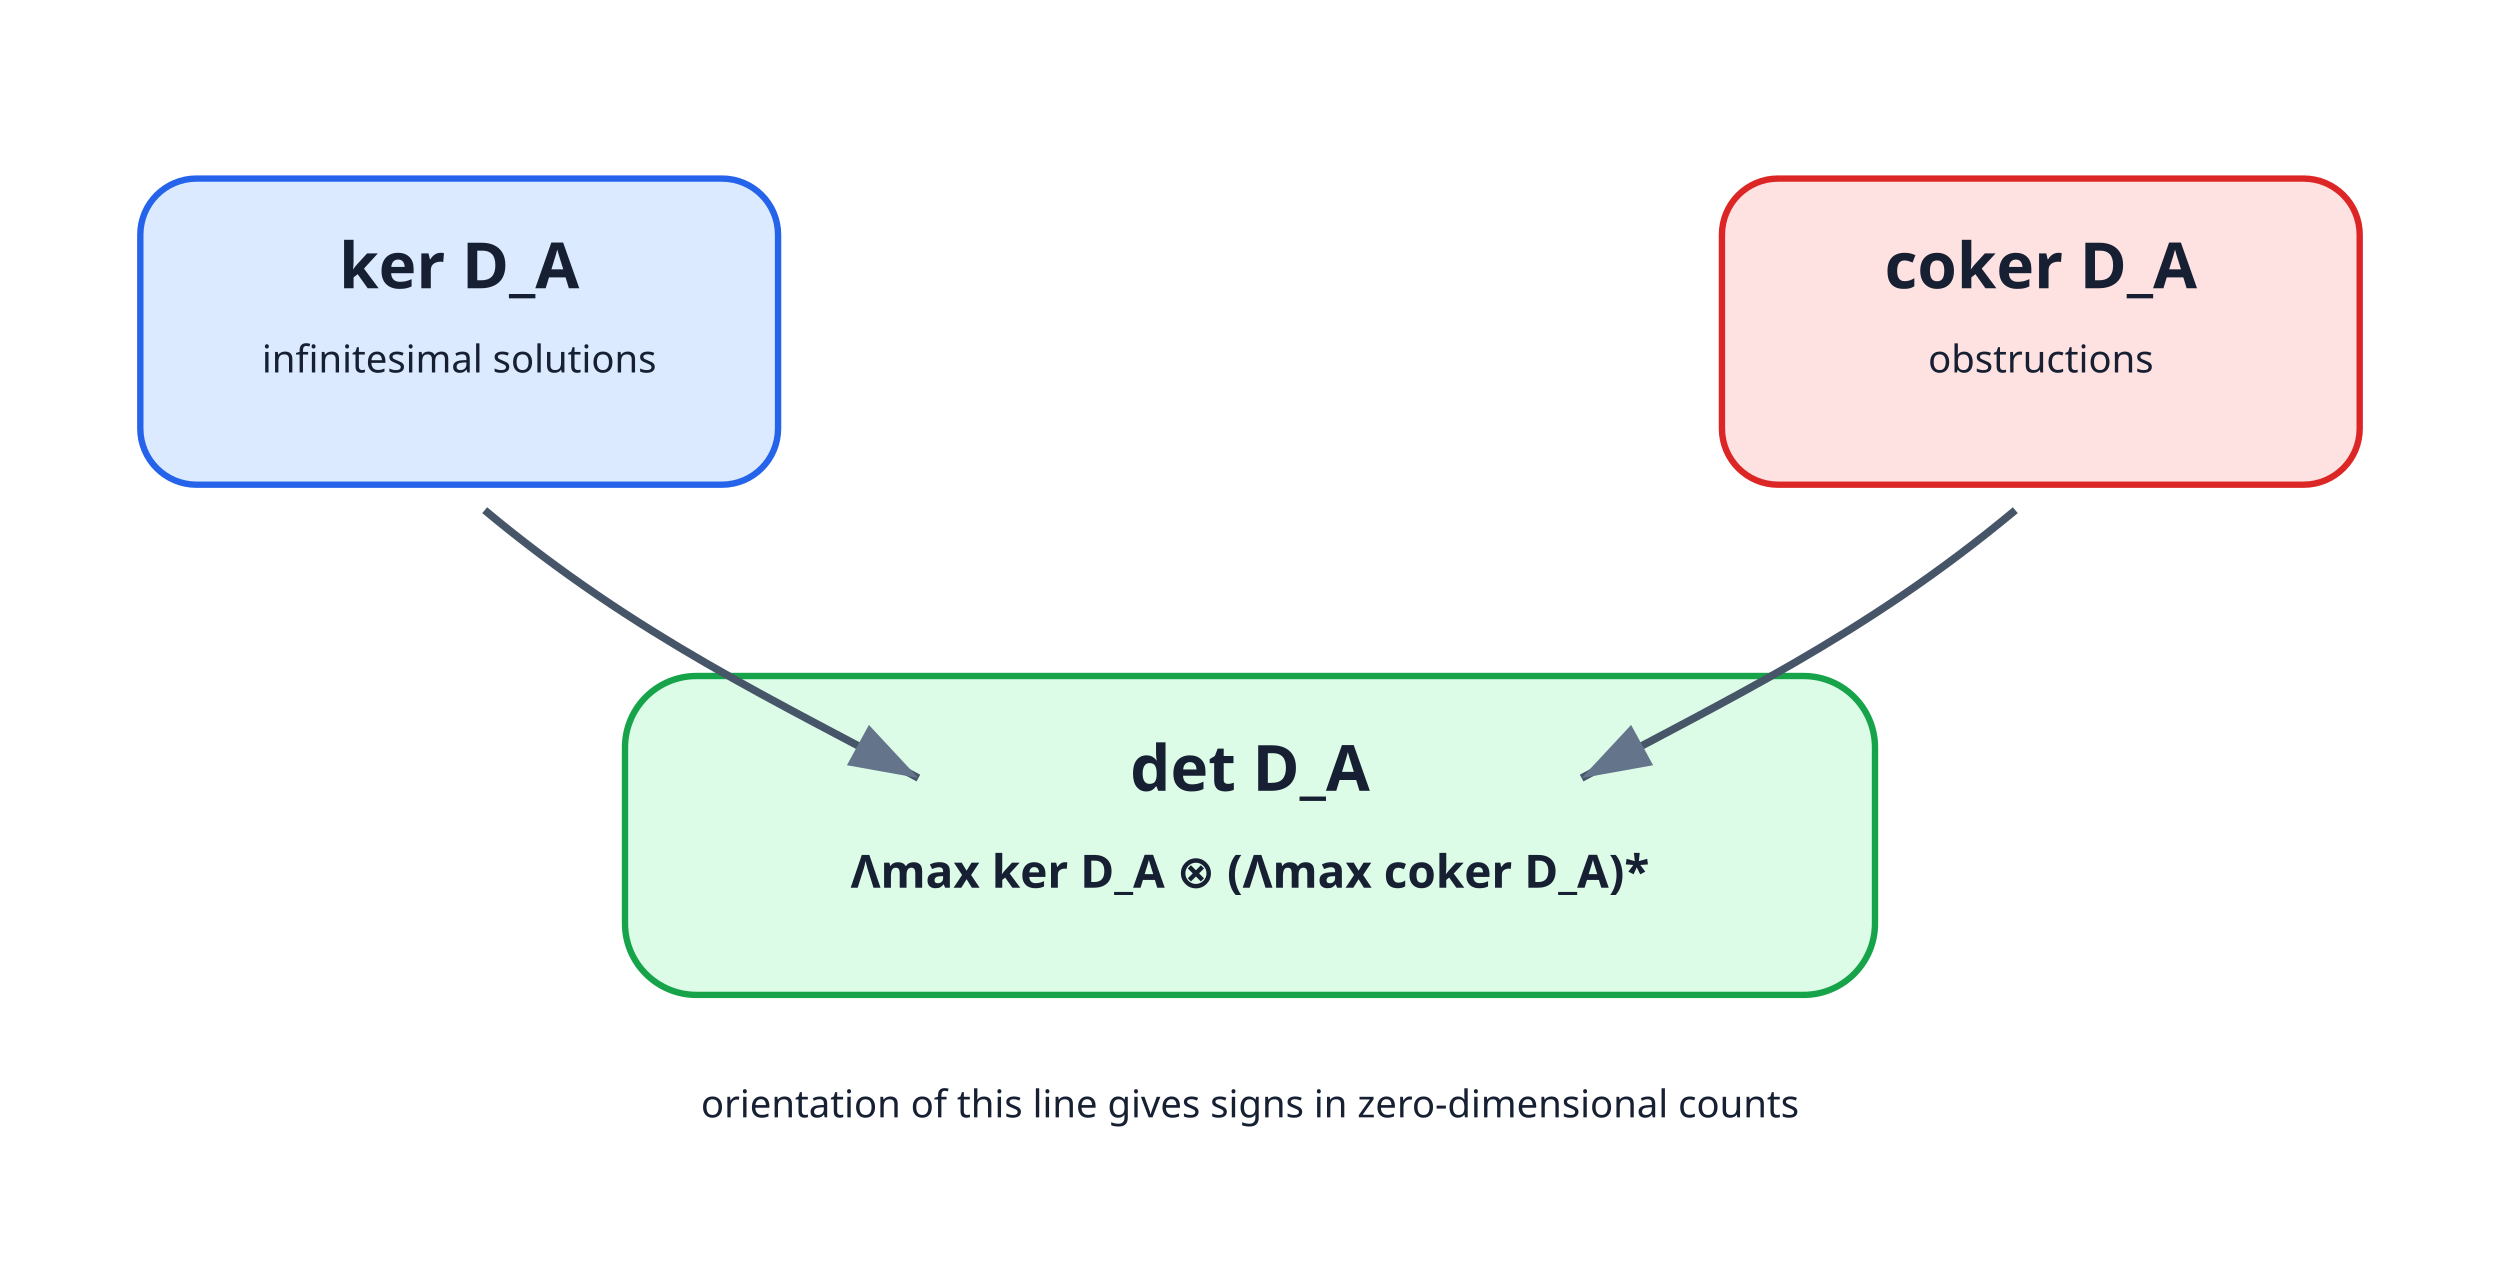
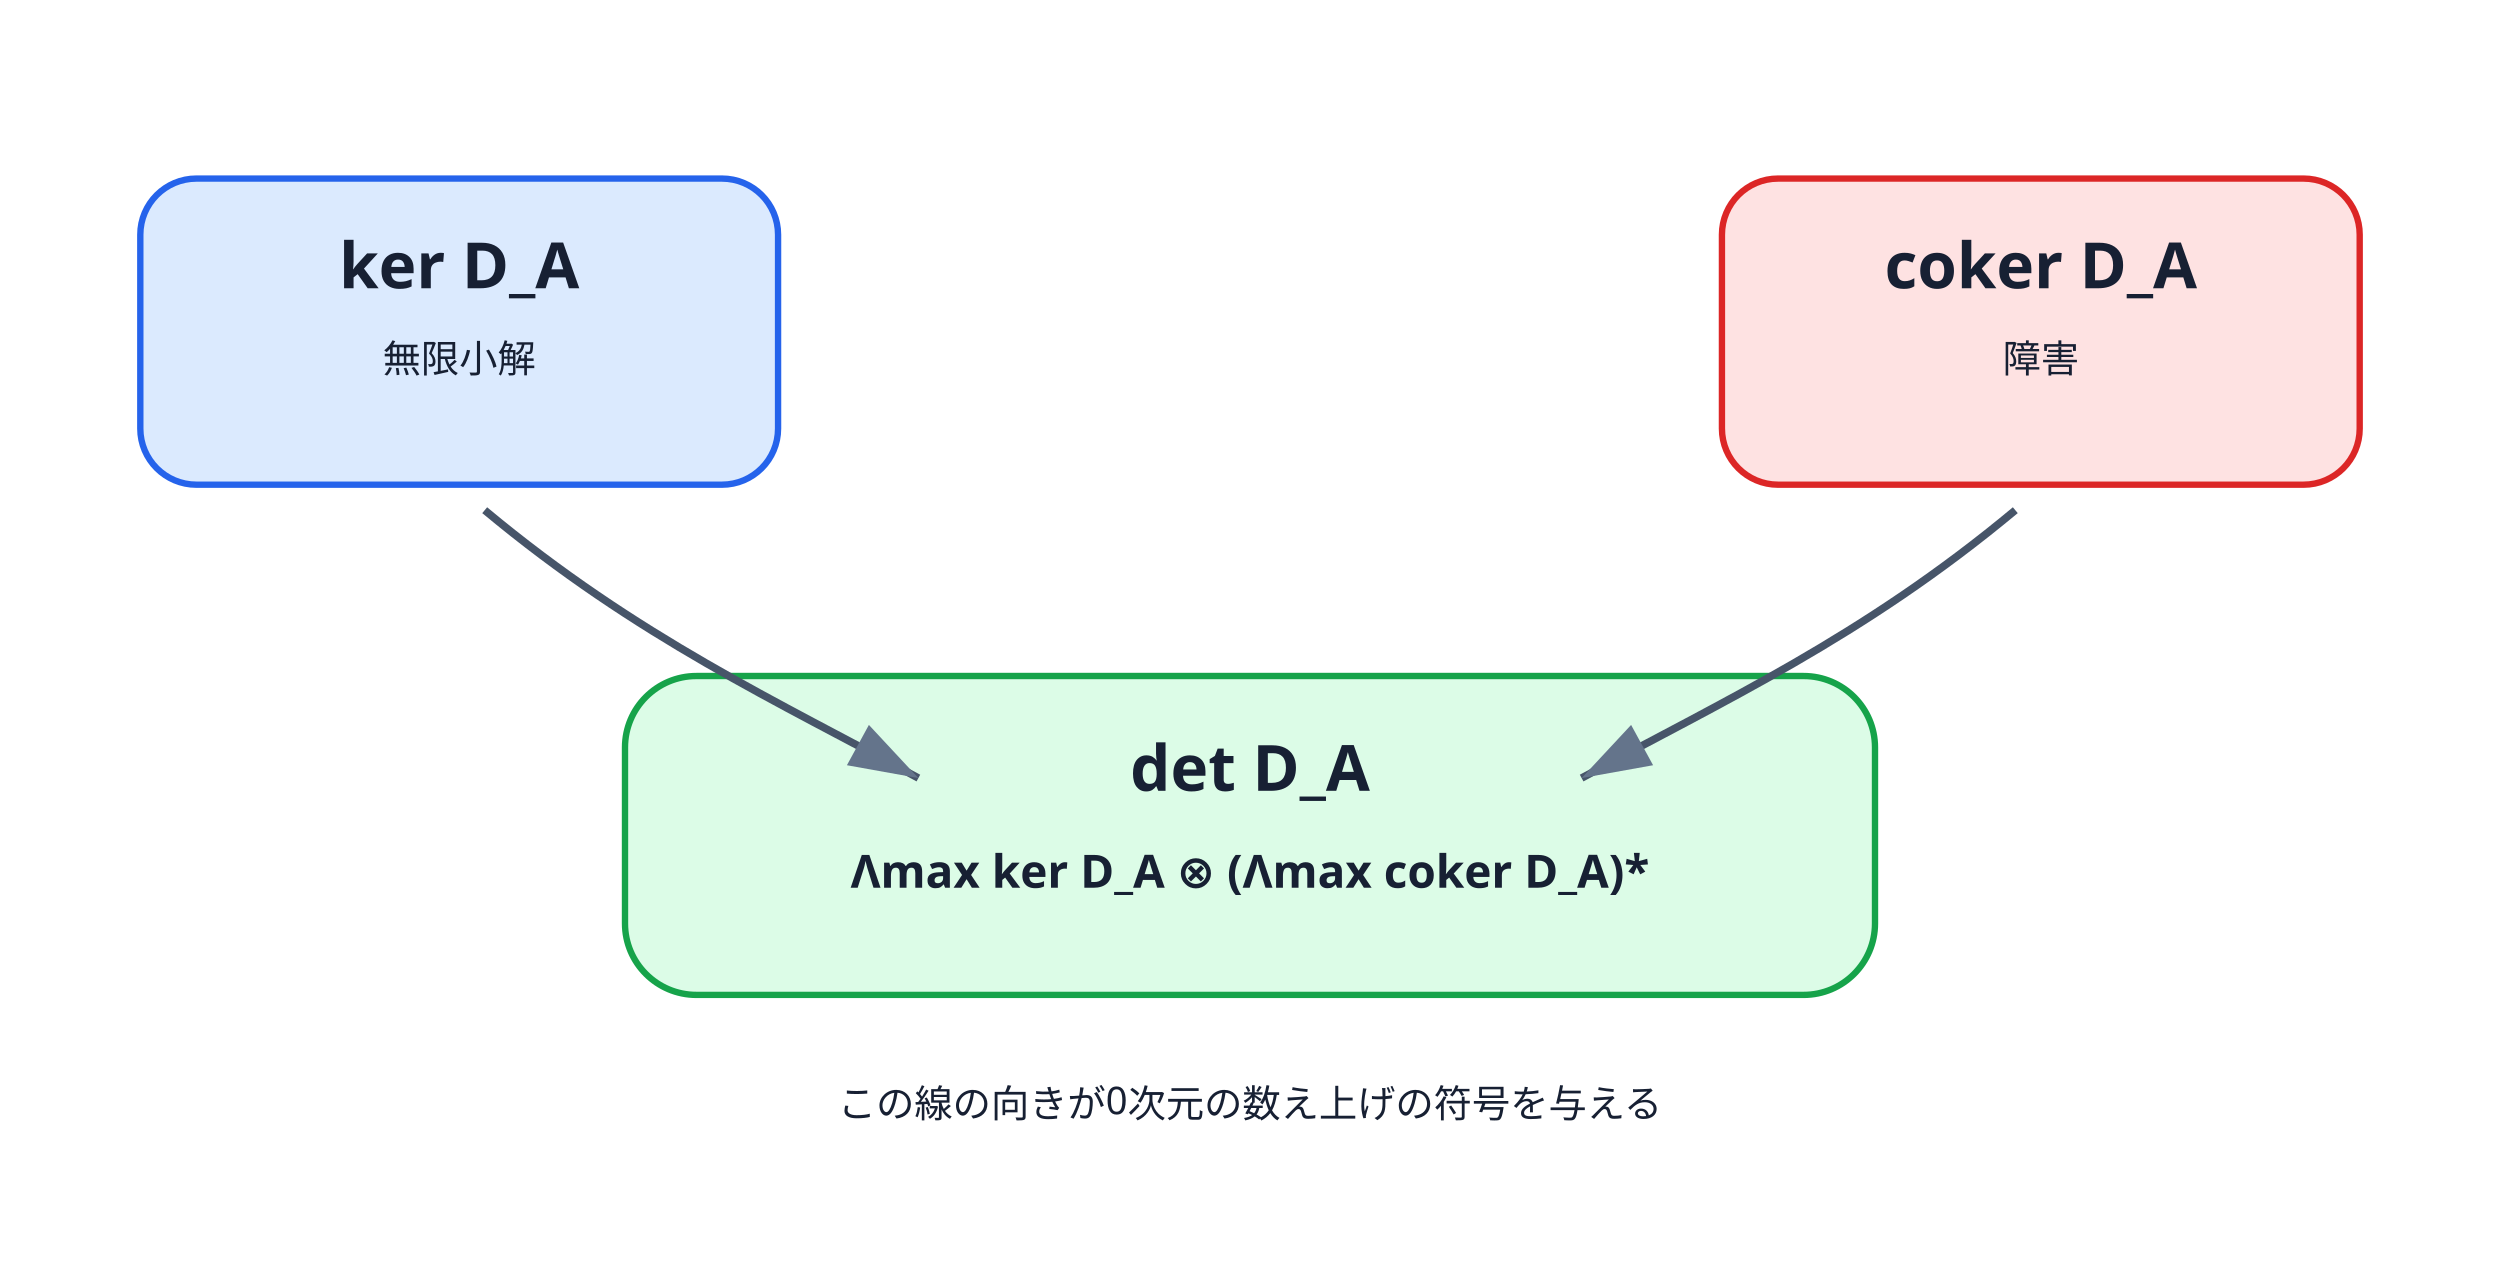
<svg xmlns="http://www.w3.org/2000/svg" viewBox="0 0 980 500" role="img" aria-labelledby="title desc">
  <style>
text{font-family:system-ui,sans-serif;fill:#172033}.box{fill:#f8fafc;stroke:#475569;stroke-width:2.5}.blue{fill:#dbeafe;stroke:#2563eb;stroke-width:2.5}.red{fill:#fee2e2;stroke:#dc2626;stroke-width:2.5}.green{fill:#dcfce7;stroke:#16a34a;stroke-width:2.5}.line{fill:none;stroke:#475569;stroke-width:3}.dash{fill:none;stroke:#64748b;stroke-width:2.5;stroke-dasharray:8 7}.title{font-size:25px;font-weight:700}.label{font-size:18px;font-weight:600}.small{font-size:15px}@media(prefers-color-scheme:dark){text{fill:#f1f5f9}.box{fill:#1e293b;stroke:#cbd5e1}.blue{fill:#172554;stroke:#60a5fa}.red{fill:#450a0a;stroke:#f87171}.green{fill:#052e16;stroke:#4ade80}.line,.dash{stroke:#cbd5e1}}</style>
  <defs>
    <marker id="a" markerWidth="10" markerHeight="10" refX="9" refY="3" orient="auto">
      <path d="M0,0 L0,6 L9,3 z" fill="#64748b" />
    </marker>
  </defs>
  <rect class="blue" x="55" y="70" width="250" height="120" rx="22" />
  <text class="title" x="180" y="113" text-anchor="middle">ker D_A</text>
-   <text class="small" x="180" y="146" text-anchor="middle">infinitesimal solutions</text>
+   <text class="small" x="180" y="146" text-anchor="middle">無限小解</text>
  <rect class="red" x="675" y="70" width="250" height="120" rx="22" />
  <text class="title" x="800" y="113" text-anchor="middle">coker D_A</text>
-   <text class="small" x="800" y="146" text-anchor="middle">obstructions</text>
+   <text class="small" x="800" y="146" text-anchor="middle">障害</text>
  <rect class="green" x="245" y="265" width="490" height="125" rx="28" />
  <text class="title" x="490" y="310" text-anchor="middle">det D_A</text>
  <text class="label" x="490" y="348" text-anchor="middle">Λmax ker D_A ⊗ (Λmax coker D_A)*</text>
  <path class="line" d="M190 200 C250 250 305 275 360 305" marker-end="url(#a)" />
  <path class="line" d="M790 200 C730 250 675 275 620 305" marker-end="url(#a)" />
-   <text class="small" x="490" y="438" text-anchor="middle">orientation of this line gives signs in zero-dimensional counts</text>
+   <text class="small" x="490" y="438" text-anchor="middle">この線の向きが0次元の数え上げの符号を与える</text>
</svg>
